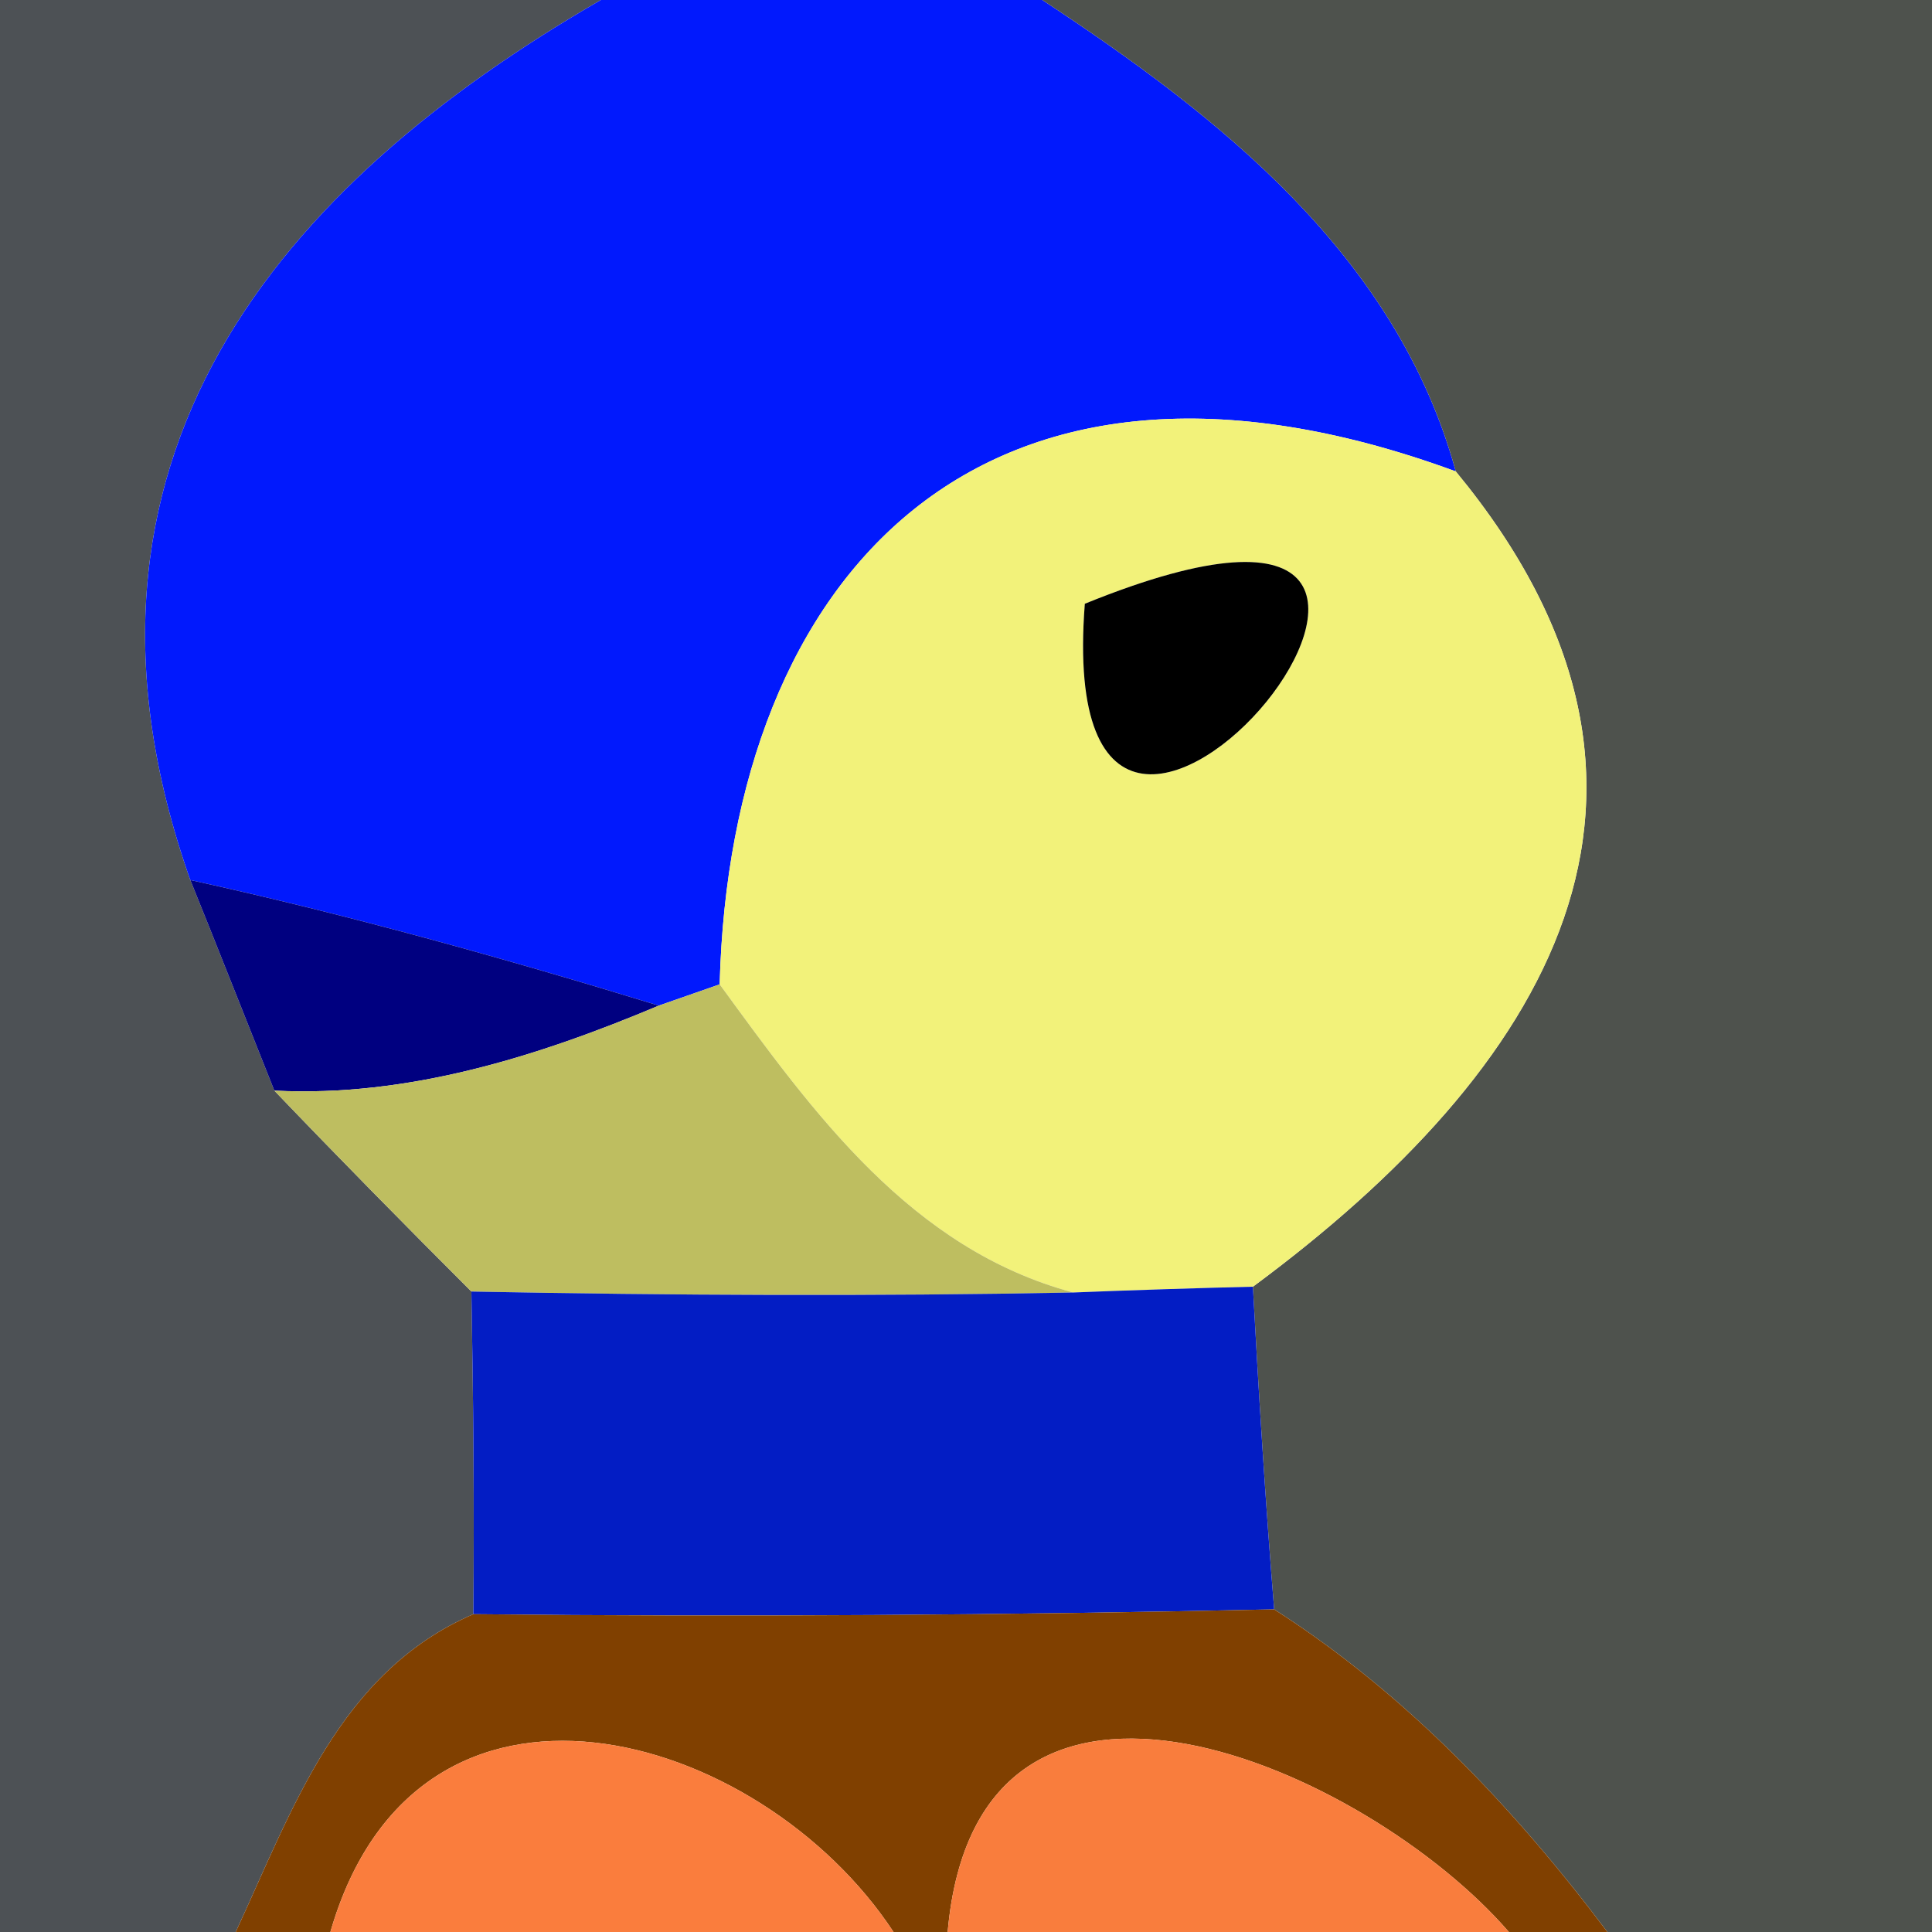
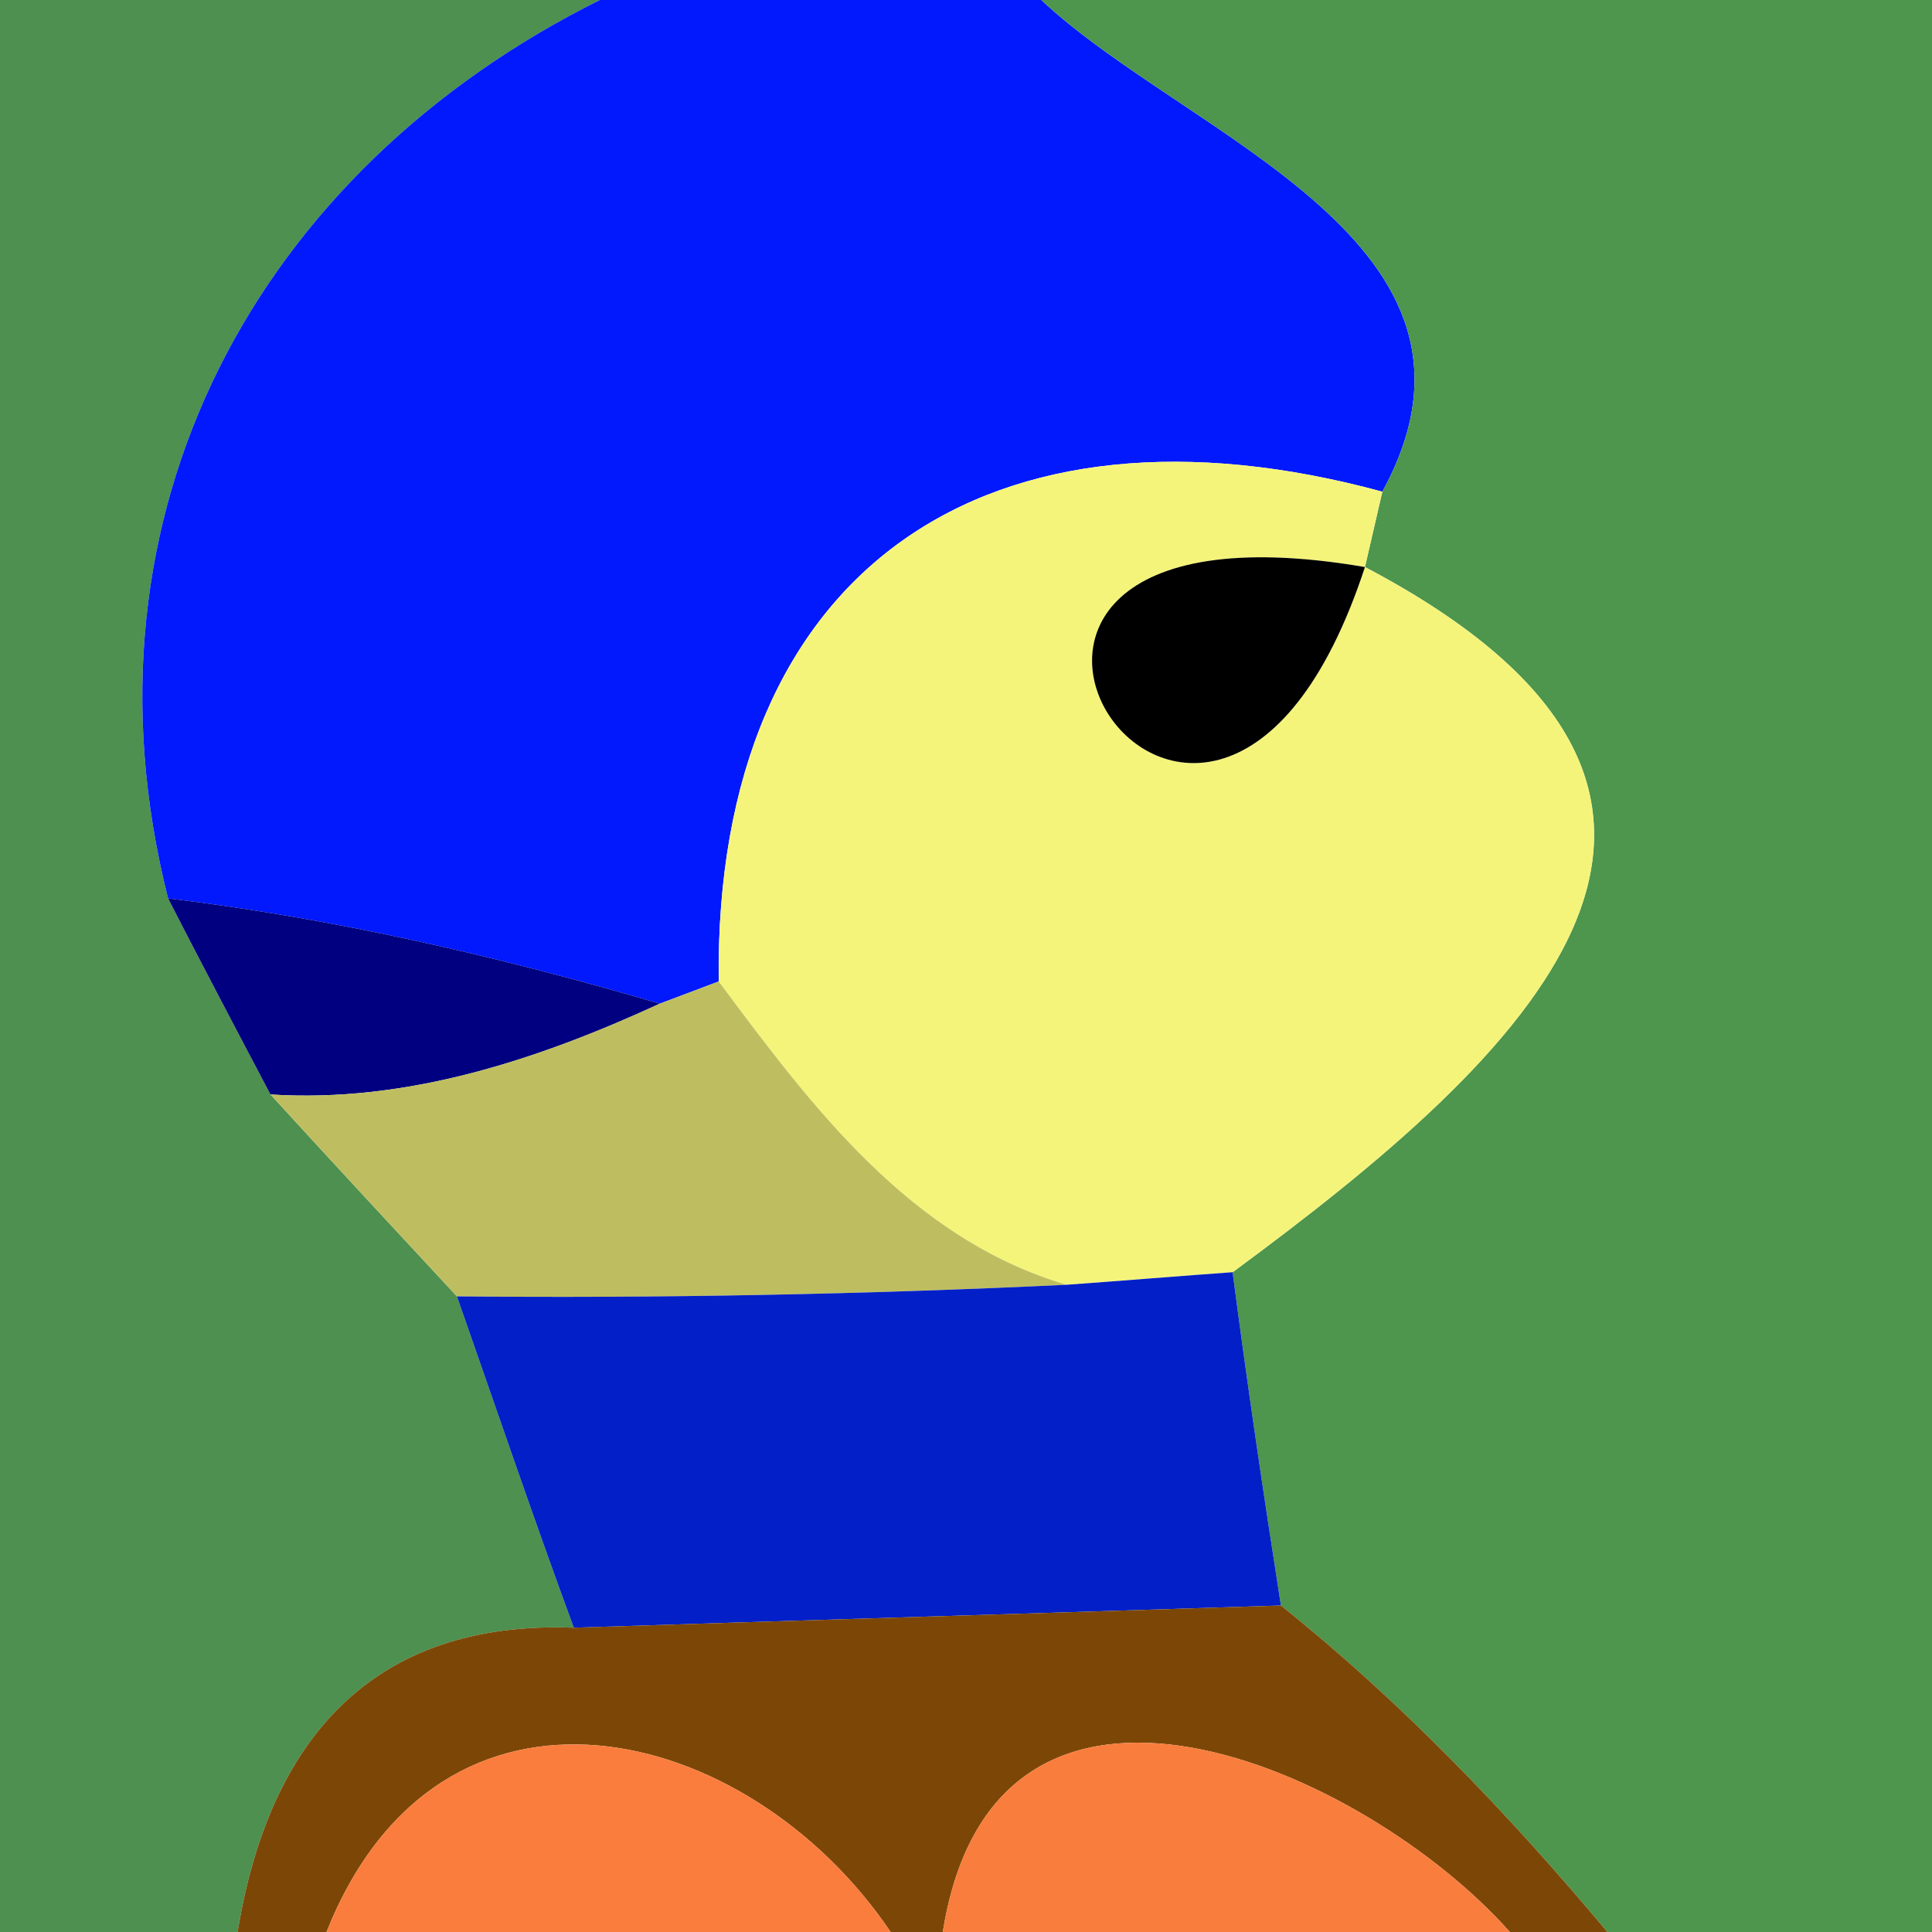
<svg xmlns="http://www.w3.org/2000/svg" width="20pt" height="20pt" viewBox="0 0 20 20" version="1.1">
-   <g id="#4d5155ff">
-     <path fill="#4d5155" opacity="1.00" d=" M 0.00 0.00 L 6.22 0.00 C 2.91 1.91 0.43 4.75 1.97 9.11 C 2.19 9.65 2.62 10.74 2.84 11.29 C 3.51 11.99 4.19 12.68 4.88 13.37 C 4.90 14.48 4.91 15.60 4.90 16.71 C 3.51 17.31 3.03 18.73 2.44 20.00 L 0.00 20.00 L 0.00 0.00 Z" />
+   <g id="#4d9050ff">
+     <path fill="#4d9050" opacity="1.00" d=" M 0.00 0.00 L 6.21 0.00 C 2.67 1.76 0.73 5.30 1.74 9.30 C 2.00 9.81 2.53 10.82 2.80 11.33 C 3.44 12.03 4.08 12.72 4.73 13.42 C 5.13 14.56 5.52 15.71 5.94 16.85 C 3.85 16.77 2.78 18.02 2.46 20.00 L 0.00 20.00 L 0.00 0.00 Z" />
  </g>
-   <g id="#0119fdff">
-     <path fill="#0119fd" opacity="1.00" d=" M 6.22 0.00 L 10.79 0.00 C 12.63 1.21 14.46 2.65 15.07 4.88 C 10.17 3.08 7.56 5.95 7.45 10.19 L 6.82 10.41 C 5.22 9.92 3.61 9.47 1.97 9.11 C 0.43 4.75 2.91 1.91 6.22 0.00 Z" />
+   <g id="#0119fcff">
+     <path fill="#0119fc" opacity="1.00" d=" M 6.21 0.00 L 10.78 0.00 C 12.29 1.42 15.72 2.51 14.31 5.09 C 10.27 3.99 7.39 5.85 7.44 10.16 L 6.83 10.39 C 5.16 9.90 3.47 9.51 1.74 9.30 C 0.73 5.30 2.67 1.76 6.21 0.00 Z" />
  </g>
-   <g id="#4e524dff">
-     <path fill="#4e524d" opacity="1.00" d=" M 10.79 0.00 L 20.00 0.00 L 20.00 20.00 L 16.64 20.00 C 15.67 18.71 14.55 17.53 13.19 16.66 C 13.10 15.55 13.03 14.43 12.97 13.32 C 16.00 11.08 17.82 8.21 15.07 4.88 C 14.46 2.65 12.63 1.21 10.79 0.00 Z" />
+   <g id="#4e954dff">
+     <path fill="#4e954d" opacity="1.00" d=" M 10.78 0.00 L 20.00 0.00 L 20.00 20.00 L 16.64 20.00 C 15.61 18.77 14.51 17.62 13.26 16.62 C 13.08 15.47 12.91 14.32 12.76 13.17 C 15.80 10.93 18.69 8.27 14.13 5.87 L 14.31 5.09 C 15.72 2.51 12.29 1.42 10.78 0.00 Z" />
  </g>
-   <g id="#f2f27aff">
-     <path fill="#f2f27a" opacity="1.00" d=" M 7.45 10.19 C 7.56 5.95 10.17 3.08 15.07 4.88 C 17.82 8.21 16.00 11.08 12.97 13.32 C 12.51 13.33 11.58 13.36 11.11 13.38 C 9.43 12.93 8.42 11.52 7.45 10.19 M 11.23 6.25 C 10.85 11.15 16.62 4.06 11.23 6.25 Z" />
+   <g id="#f4f47bff">
+     <path fill="#f4f47b" opacity="1.00" d=" M 7.44 10.16 C 7.39 5.85 10.27 3.99 14.31 5.09 L 14.13 5.87 C 8.69 4.94 12.49 10.87 14.13 5.87 C 18.69 8.27 15.80 10.93 12.76 13.17 C 12.33 13.20 11.47 13.27 11.04 13.30 C 9.42 12.82 8.40 11.45 7.44 10.16 Z" />
  </g>
  <g id="#000000ff">
-     <path fill="#000000" opacity="1.00" d=" M 11.23 6.25 C 16.62 4.06 10.85 11.15 11.23 6.25 Z" />
+     <path fill="#000000" opacity="1.00" d=" M 14.13 5.87 C 8.69 4.94 12.49 10.87 14.13 5.87 Z" />
  </g>
  <g id="#000080ff">
-     <path fill="#000080" opacity="1.00" d=" M 1.97 9.11 C 3.61 9.47 5.22 9.92 6.82 10.41 C 5.56 10.94 4.22 11.36 2.84 11.29 C 2.62 10.74 2.19 9.65 1.97 9.11 Z" />
+     <path fill="#000080" opacity="1.00" d=" M 1.74 9.30 C 3.47 9.51 5.16 9.90 6.83 10.39 C 5.57 10.97 4.21 11.42 2.80 11.33 C 2.53 10.82 2.00 9.81 1.74 9.30 Z" />
  </g>
  <g id="#bebe60ff">
-     <path fill="#bebe60" opacity="1.00" d=" M 6.82 10.41 L 7.45 10.19 C 8.42 11.52 9.43 12.93 11.11 13.38 C 9.04 13.42 6.96 13.41 4.88 13.37 C 4.19 12.68 3.51 11.99 2.84 11.29 C 4.22 11.36 5.56 10.94 6.82 10.41 Z" />
+     <path fill="#bebe60" opacity="1.00" d=" M 6.83 10.39 L 7.44 10.16 C 8.40 11.45 9.42 12.82 11.04 13.30 C 8.94 13.40 6.83 13.44 4.73 13.42 C 4.08 12.72 3.44 12.03 2.80 11.33 C 4.21 11.42 5.57 10.97 6.83 10.39 Z" />
  </g>
-   <g id="#031dc4ff">
-     <path fill="#031dc4" opacity="1.00" d=" M 4.88 13.37 C 6.96 13.41 9.04 13.42 11.11 13.38 C 11.58 13.36 12.51 13.33 12.97 13.32 C 13.03 14.43 13.10 15.55 13.19 16.66 C 10.42 16.72 7.66 16.74 4.90 16.71 C 4.91 15.60 4.90 14.48 4.88 13.37 Z" />
+   <g id="#031fc7ff">
+     <path fill="#031fc7" opacity="1.00" d=" M 4.73 13.42 C 6.83 13.44 8.94 13.40 11.04 13.30 C 11.47 13.27 12.33 13.20 12.76 13.17 C 12.91 14.32 13.08 15.47 13.26 16.62 C 11.43 16.68 7.77 16.79 5.94 16.85 C 5.52 15.71 5.13 14.56 4.73 13.42 Z" />
  </g>
-   <g id="#804000ff">
-     <path fill="#804000" opacity="1.00" d=" M 2.44 20.00 C 3.03 18.73 3.51 17.31 4.90 16.71 C 7.66 16.74 10.42 16.72 13.19 16.66 C 14.55 17.53 15.67 18.71 16.64 20.00 L 15.62 20.00 C 14.16 18.31 10.12 16.50 9.81 20.00 L 9.25 20.00 C 7.86 17.89 4.32 16.88 3.42 20.00 L 2.44 20.00 Z" />
+   <g id="#7c4706ff">
+     <path fill="#7c4706" opacity="1.00" d=" M 2.46 20.00 C 2.78 18.02 3.85 16.77 5.94 16.85 C 7.77 16.79 11.43 16.68 13.26 16.62 C 14.51 17.62 15.61 18.77 16.64 20.00 L 15.63 20.00 C 14.13 18.31 10.30 16.60 9.76 20.00 L 9.22 20.00 C 7.74 17.81 4.56 17.04 3.38 20.00 L 2.46 20.00 Z" />
  </g>
  <g id="#fa7d3dff">
-     <path fill="#fa7d3d" opacity="1.00" d=" M 3.42 20.00 C 4.32 16.88 7.86 17.89 9.25 20.00 L 3.42 20.00 Z" />
+     <path fill="#fa7d3d" opacity="1.00" d=" M 3.38 20.00 C 4.56 17.04 7.74 17.81 9.22 20.00 L 3.38 20.00 Z" />
  </g>
  <g id="#f97d3dff">
-     <path fill="#f97d3d" opacity="1.00" d=" M 9.81 20.00 C 10.12 16.50 14.16 18.31 15.62 20.00 L 9.81 20.00 Z" />
+     <path fill="#f97d3d" opacity="1.00" d=" M 9.76 20.00 C 10.30 16.60 14.13 18.31 15.63 20.00 L 9.76 20.00 Z" />
  </g>
</svg>
